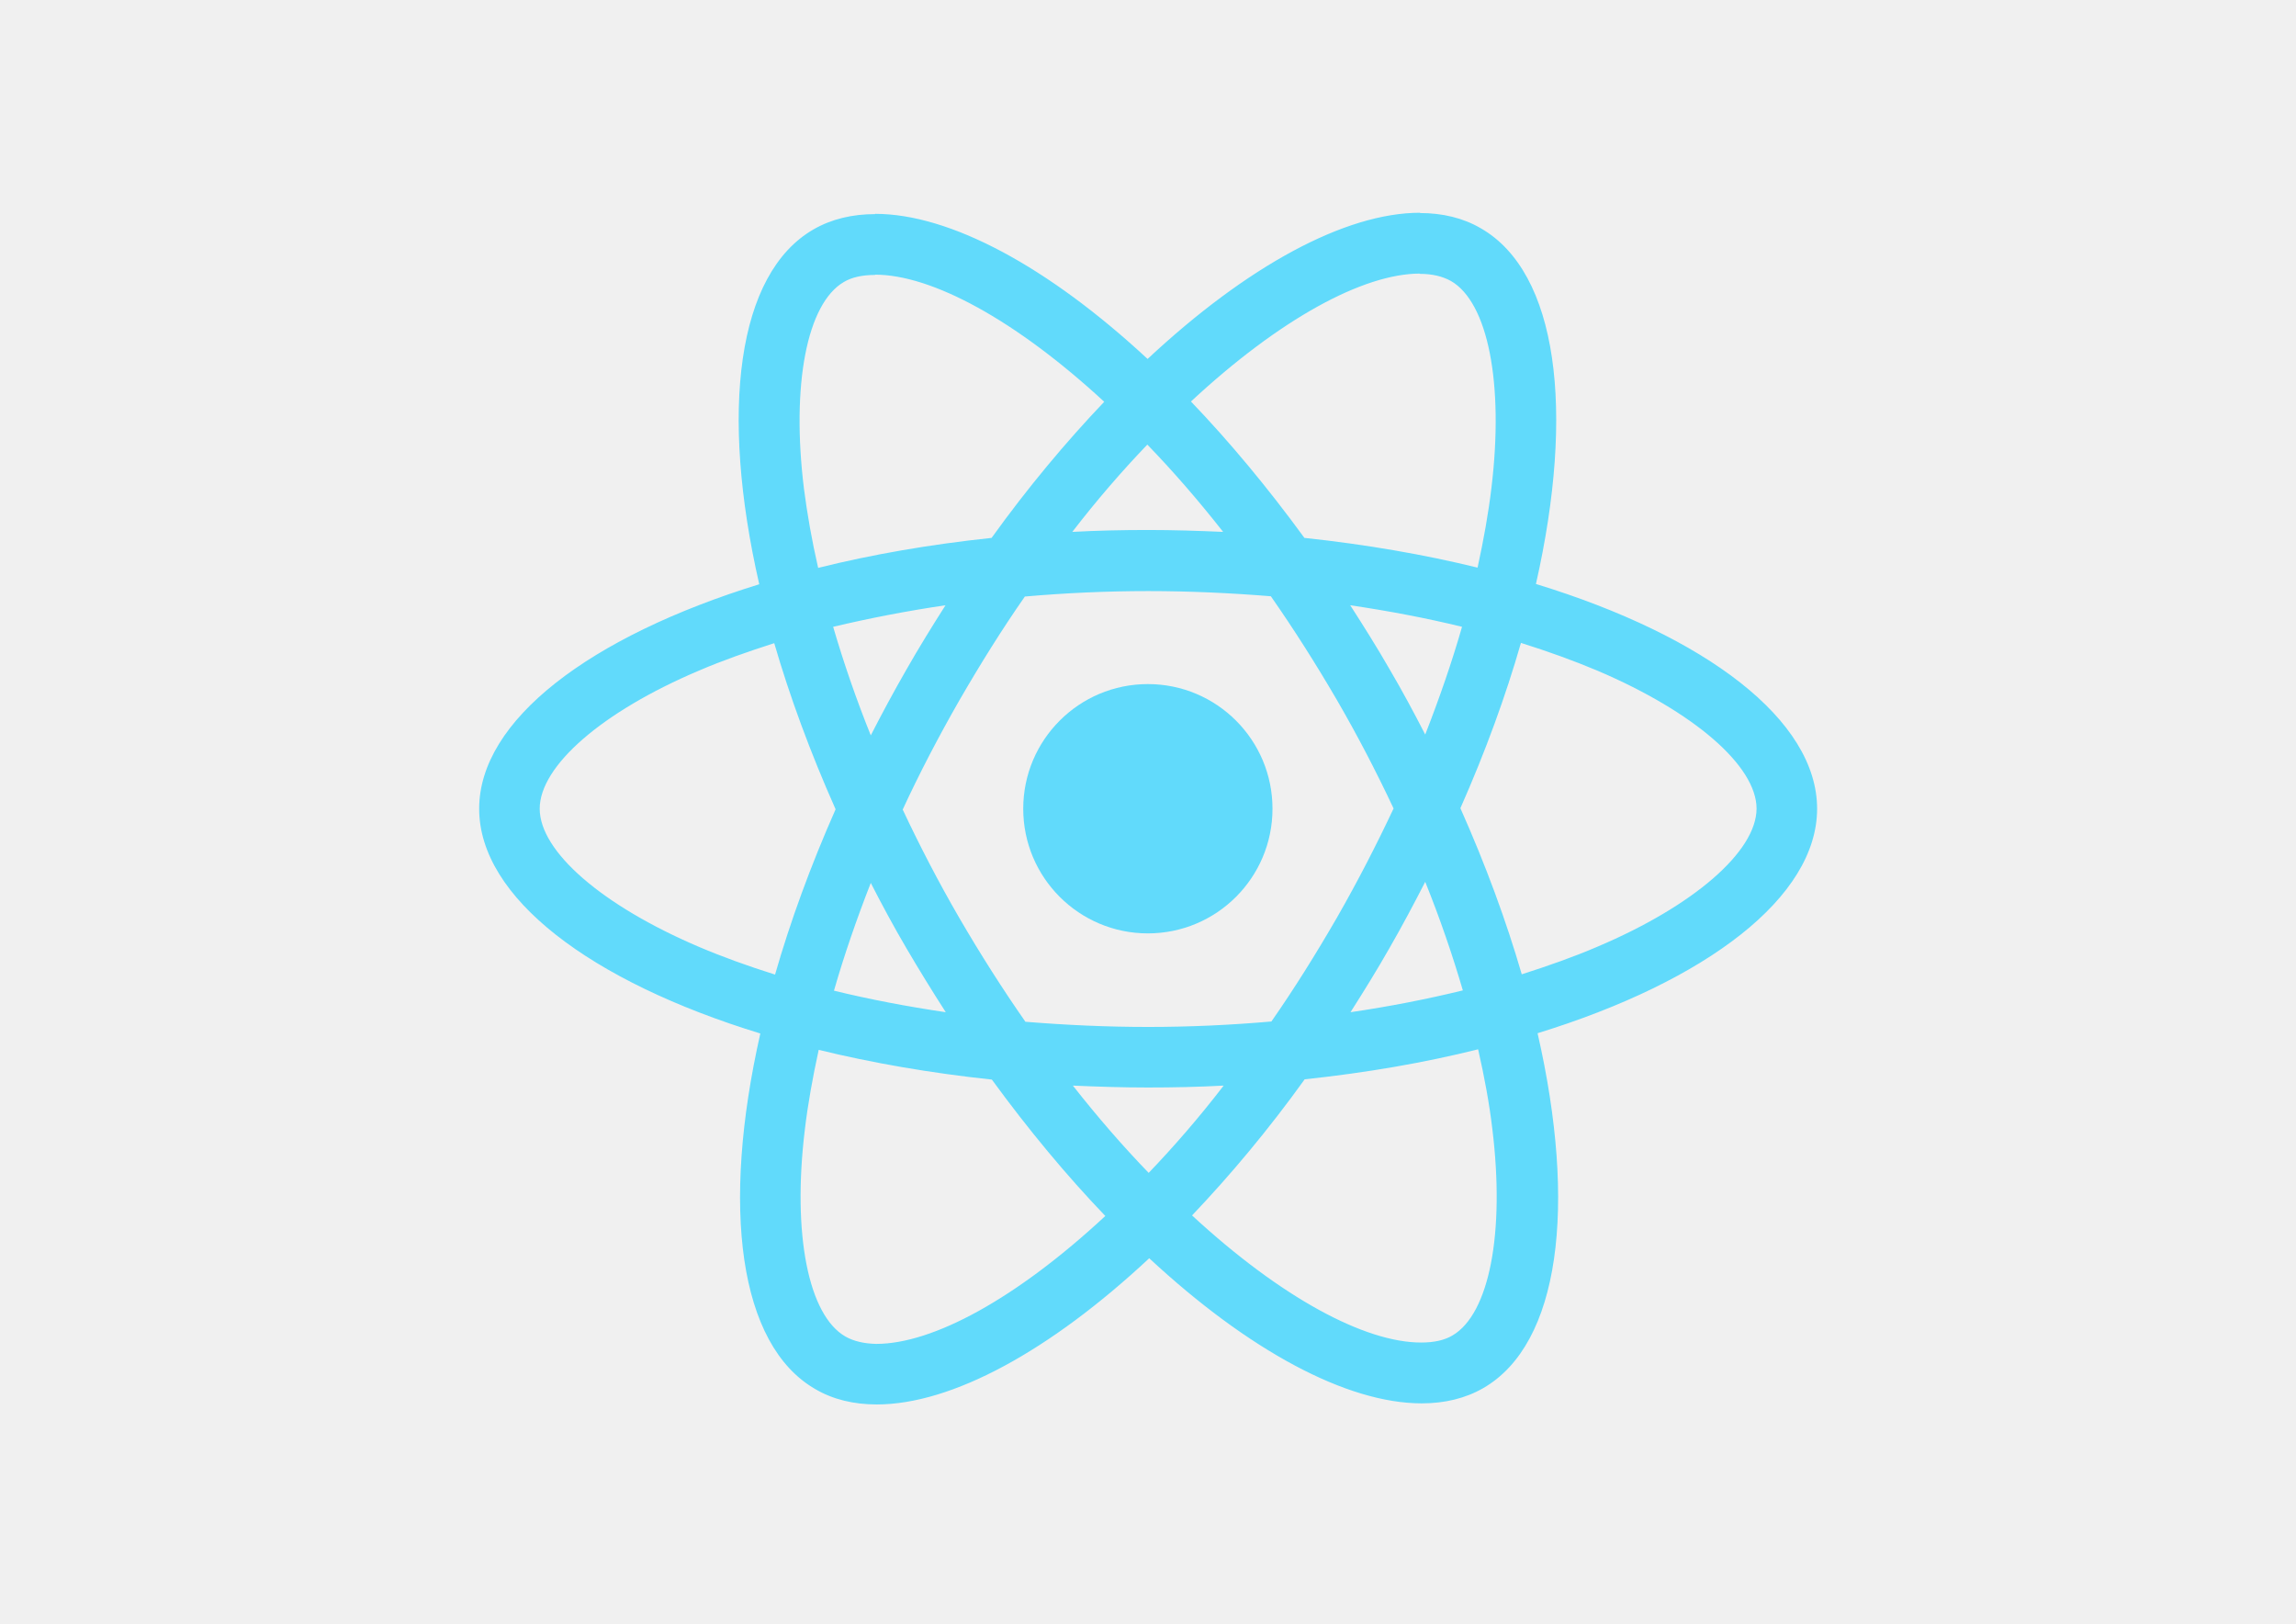
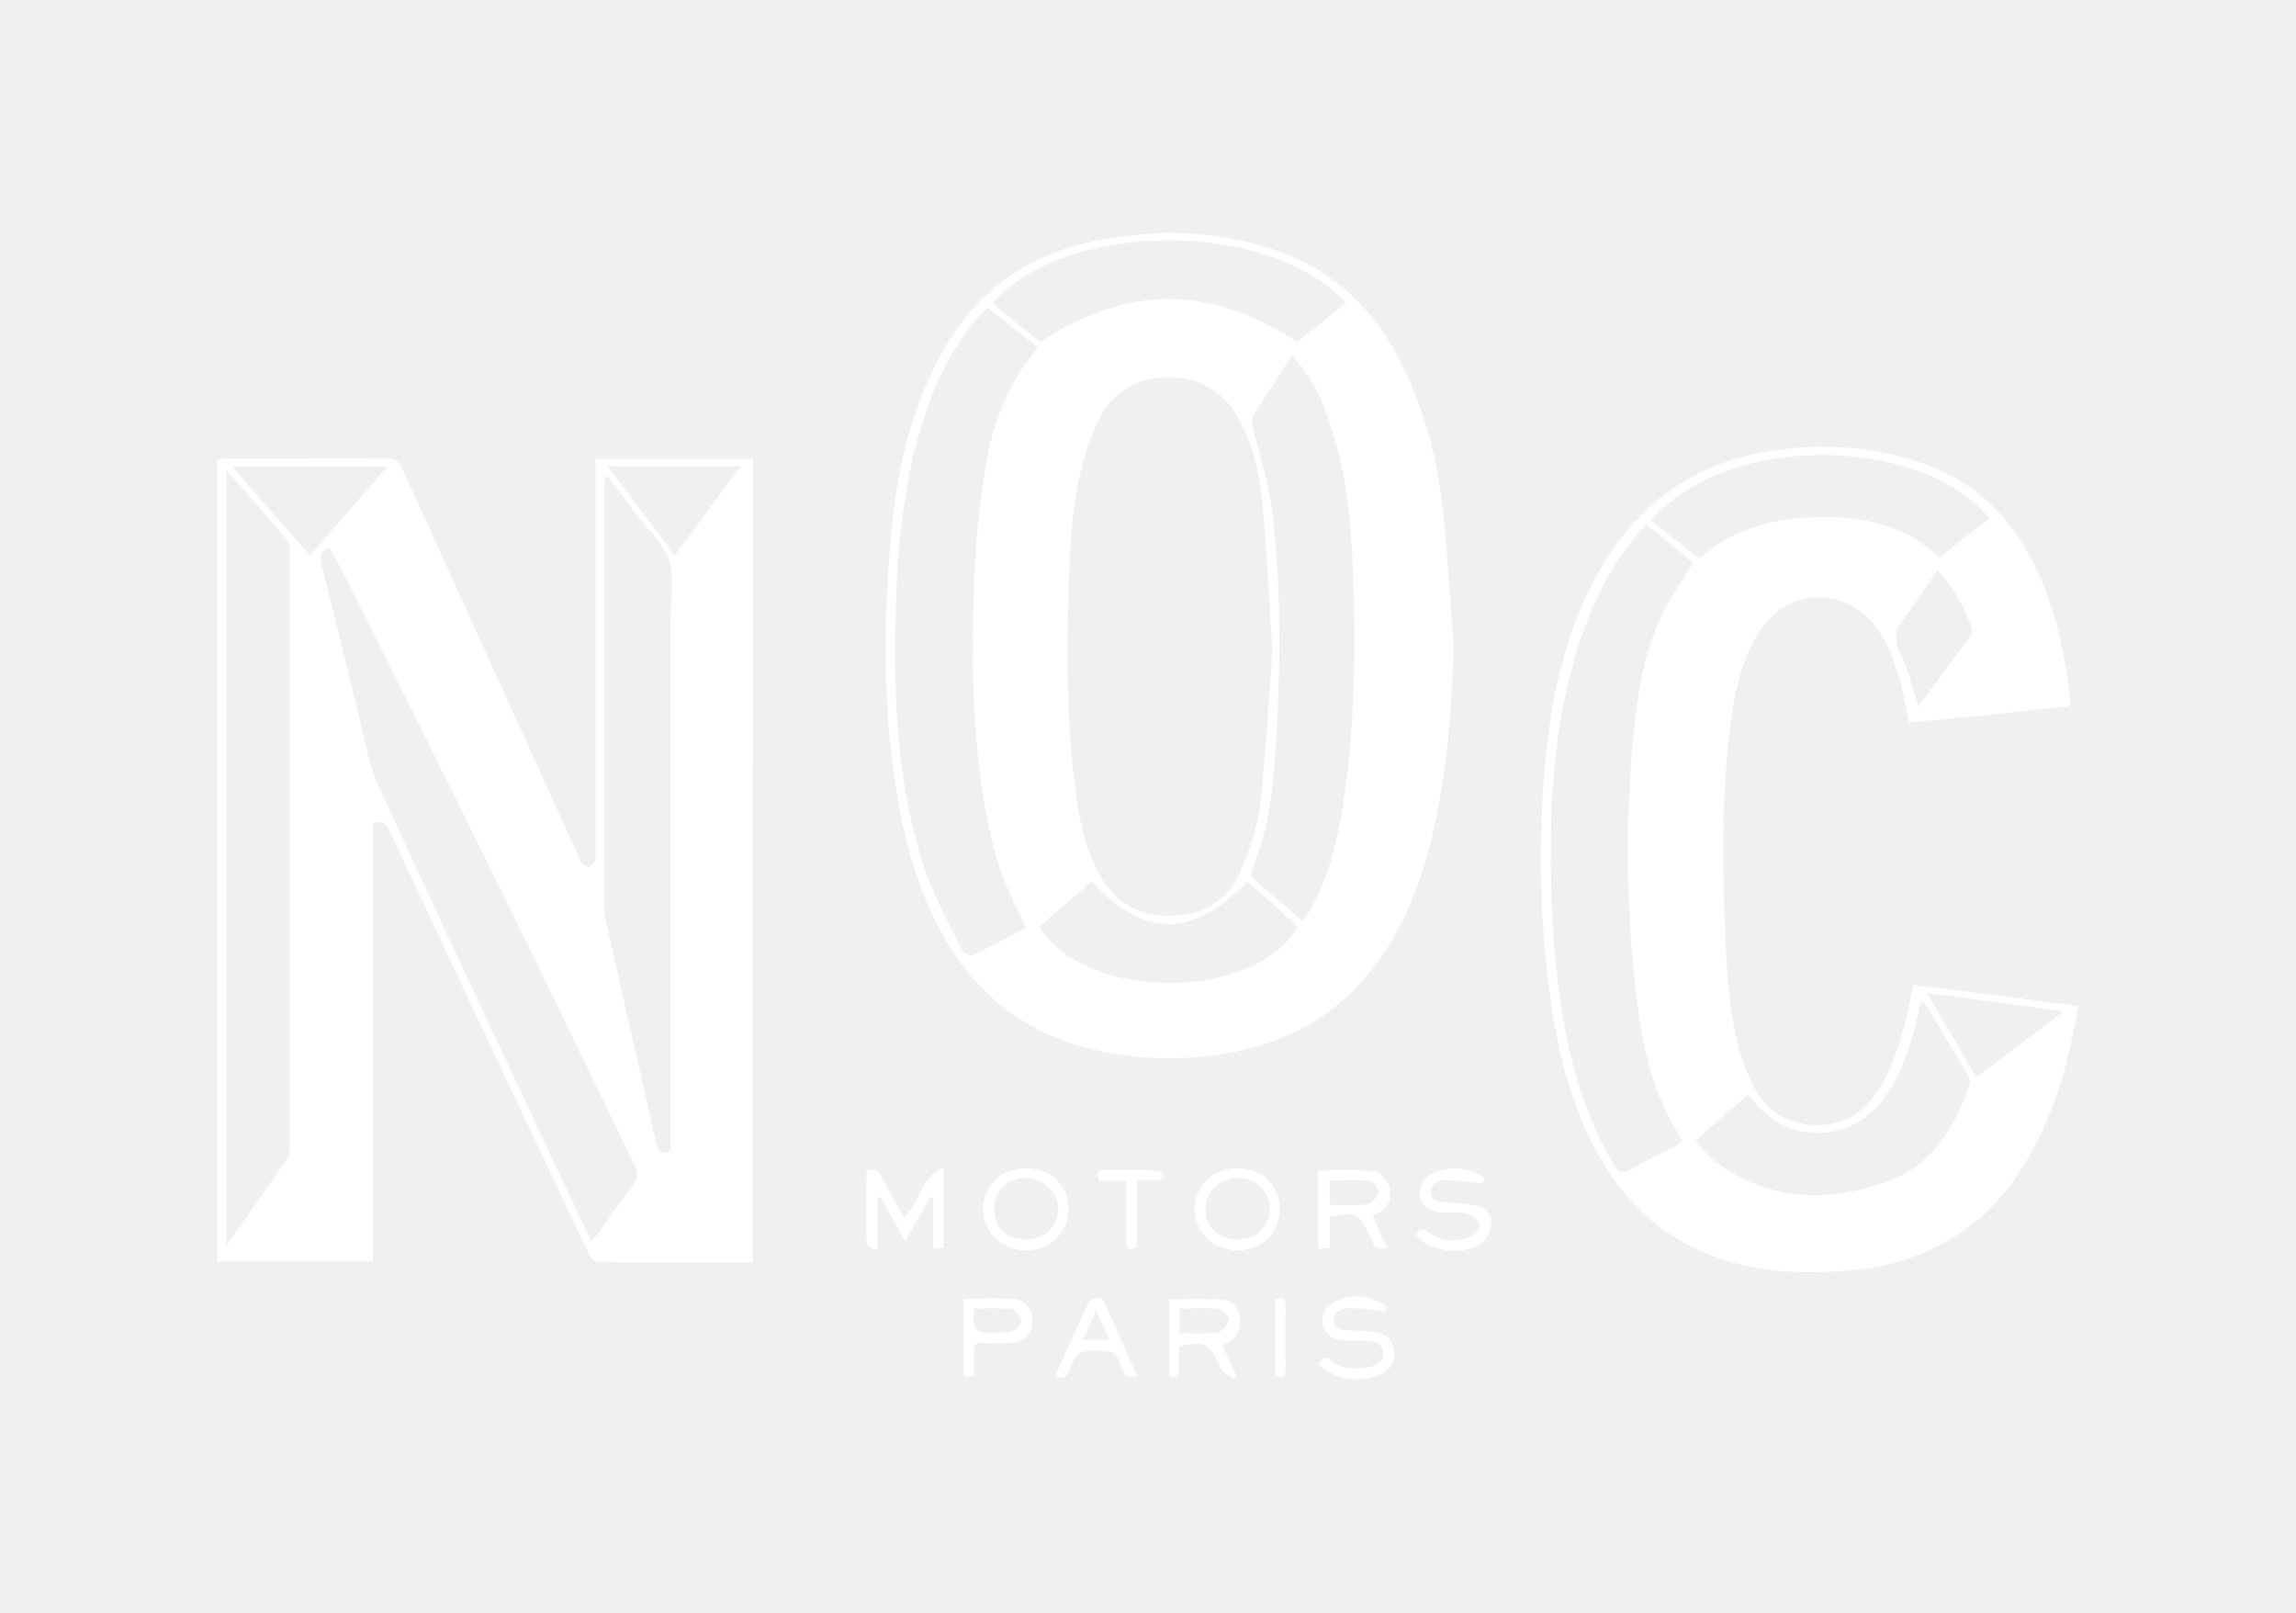
- <svg xmlns="http://www.w3.org/2000/svg" viewBox="0 0 841.9 595.3">
-   <g fill="#61DAFB">
-     <path d="M666.3 296.5c0-32.5-40.7-63.3-103.1-82.4 14.4-63.6 8-114.2-20.2-130.4-6.5-3.8-14.1-5.6-22.4-5.6v22.3c4.6 0 8.3.9 11.4 2.6 13.6 7.8 19.5 37.5 14.9 75.7-1.1 9.4-2.9 19.3-5.1 29.4-19.6-4.8-41-8.5-63.5-10.9-13.5-18.5-27.5-35.3-41.6-50 32.6-30.3 63.2-46.9 84-46.9V78c-27.5 0-63.5 19.6-99.9 53.6-36.4-33.8-72.4-53.2-99.9-53.2v22.3c20.7 0 51.4 16.5 84 46.6-14 14.7-28 31.4-41.3 49.9-22.6 2.4-44 6.1-63.6 11-2.3-10-4-19.7-5.2-29-4.7-38.2 1.1-67.9 14.6-75.8 3-1.8 6.9-2.6 11.5-2.6V78.5c-8.4 0-16 1.8-22.6 5.6-28.1 16.2-34.4 66.7-19.9 130.1-62.2 19.2-102.7 49.9-102.7 82.3 0 32.5 40.7 63.3 103.1 82.4-14.4 63.6-8 114.2 20.2 130.4 6.5 3.8 14.1 5.6 22.5 5.6 27.5 0 63.5-19.6 99.9-53.6 36.4 33.8 72.4 53.2 99.9 53.2 8.4 0 16-1.8 22.6-5.6 28.1-16.2 34.4-66.7 19.9-130.1 62-19.1 102.5-49.9 102.5-82.3zm-130.2-66.7c-3.7 12.9-8.3 26.2-13.5 39.5-4.1-8-8.4-16-13.1-24-4.6-8-9.5-15.8-14.4-23.4 14.2 2.1 27.9 4.7 41 7.9zm-45.8 106.5c-7.8 13.5-15.8 26.3-24.1 38.2-14.9 1.3-30 2-45.2 2-15.1 0-30.2-.7-45-1.9-8.3-11.9-16.4-24.6-24.2-38-7.6-13.1-14.5-26.4-20.8-39.8 6.2-13.4 13.2-26.8 20.7-39.9 7.8-13.5 15.8-26.3 24.1-38.2 14.9-1.3 30-2 45.2-2 15.1 0 30.2.7 45 1.9 8.3 11.9 16.4 24.6 24.2 38 7.6 13.1 14.5 26.4 20.8 39.8-6.3 13.4-13.2 26.8-20.7 39.9zm32.3-13c5.4 13.4 10 26.8 13.8 39.8-13.1 3.2-26.9 5.9-41.2 8 4.9-7.7 9.8-15.6 14.4-23.7 4.6-8 8.9-16.1 13-24.1zM421.2 430c-9.3-9.6-18.6-20.3-27.8-32 9 .4 18.2.7 27.5.7 9.4 0 18.7-.2 27.8-.7-9 11.7-18.3 22.4-27.5 32zm-74.4-58.9c-14.2-2.1-27.9-4.7-41-7.9 3.7-12.9 8.3-26.2 13.5-39.5 4.1 8 8.4 16 13.1 24 4.7 8 9.5 15.8 14.4 23.4zM420.7 163c9.3 9.6 18.6 20.3 27.8 32-9-.4-18.2-.7-27.5-.7-9.4 0-18.7.2-27.8.7 9-11.7 18.3-22.4 27.5-32zm-74 58.9c-4.9 7.7-9.8 15.6-14.4 23.7-4.6 8-8.9 16-13 24-5.4-13.4-10-26.8-13.8-39.8 13.1-3.1 26.9-5.8 41.2-7.9zm-90.5 125.2c-35.4-15.1-58.3-34.9-58.3-50.6 0-15.7 22.9-35.6 58.3-50.6 8.6-3.7 18-7 27.7-10.1 5.7 19.6 13.2 40 22.5 60.9-9.2 20.8-16.6 41.1-22.2 60.6-9.9-3.1-19.3-6.5-28-10.2zM310 490c-13.6-7.8-19.5-37.5-14.9-75.7 1.1-9.4 2.9-19.3 5.1-29.4 19.6 4.8 41 8.5 63.5 10.9 13.5 18.5 27.5 35.3 41.6 50-32.6 30.3-63.2 46.9-84 46.9-4.5-.1-8.3-1-11.3-2.7zm237.2-76.2c4.7 38.2-1.1 67.9-14.6 75.8-3 1.8-6.9 2.6-11.5 2.6-20.7 0-51.4-16.5-84-46.6 14-14.7 28-31.4 41.3-49.9 22.6-2.4 44-6.1 63.6-11 2.3 10.1 4.1 19.8 5.2 29.1zm38.5-66.7c-8.6 3.7-18 7-27.7 10.1-5.7-19.6-13.2-40-22.5-60.9 9.2-20.8 16.6-41.1 22.2-60.6 9.9 3.1 19.3 6.5 28.1 10.2 35.4 15.1 58.3 34.9 58.3 50.6-.1 15.7-23 35.6-58.4 50.6zM320.8 78.4z" />
-     <circle cx="420.9" cy="296.5" r="45.7" />
-     <path d="M520.5 78.1z" />
+ <svg xmlns="http://www.w3.org/2000/svg" version="1.1" id="Layer_1" x="0px" y="0px" viewBox="0 0 596 418.6" style="enable-background:new 0 0 596 418.6;" xml:space="preserve">
+   <style type="text/css">
+ 	.st0{fill:#FFFFFF;}
+ </style>
+   <g>
+     <path class="st0" d="M195.4,327.6c-13.6,0-26.9,0-40.1-0.1c-0.8,0-2-1.1-2.4-2c-6.6-13.8-13.1-27.7-19.7-41.6   c-10.8-22.8-21.5-45.7-32.2-68.5c-0.9-2-2-2.5-4.2-1.8c0,37.8,0,75.7,0,113.8c-13.6,0-26.9,0-40.4,0c0-69.3,0-138.6,0-208.2   c1-0.1,2-0.2,2.9-0.2c13.6,0,27.2,0,40.8-0.1c2.1,0,3.3,0.5,4.3,2.6c15.2,33.6,30.4,67.1,45.7,100.6c0.3,0.6,0.4,1.4,0.9,1.9   c0.6,0.5,1.5,1.1,2.1,0.9c0.6-0.2,1.1-1.1,1.4-1.8c0.2-0.6,0.1-1.4,0.1-2.1c0-32.8,0-65.5,0-98.3c0-1.2,0-2.3,0-3.6   c13.8,0,27.2,0,40.9,0C195.4,188.6,195.4,258,195.4,327.6z M58.8,122c0,67.4,0,133.8,0,201.2c5.7-8.1,10.9-15.4,16-22.8   c0.4-0.6,0.4-1.7,0.4-2.6c0-51.6,0-103.2,0-154.8c0-0.9-0.1-2.1-0.6-2.8C69.6,134.3,64.4,128.4,58.8,122z M153.6,322.3   c3.7-5.1,6.9-9.7,10.4-14.1c1.6-2.1,1.8-3.7,0.6-6.1c-9.5-19.3-18.7-38.8-28.2-58.1c-15.1-30.8-30.4-61.5-45.7-92.2   c-1.7-3.3-3.5-6.6-5.3-9.8c-2.1,1.1-2.5,2.3-2,4.3c3.2,12.8,6.3,25.6,9.5,38.4c1.6,6.4,2.6,13.2,5.3,19.1   c14,30.7,28.4,61.2,42.7,91.7C145,304.2,149.1,312.9,153.6,322.3z M157.7,123.6c-0.2,0.1-0.4,0.2-0.7,0.4c0,0.7-0.1,1.3-0.1,2   c0,36.6,0,73.2,0,109.8c0,1,0.1,2,0.3,2.9c4.4,19.4,8.8,38.8,13.2,58.3c0.5,2.4,1.6,2.6,3.7,1.6c0-1.1,0-2.3,0-3.5   c0-44.9,0-89.9,0-134.8c0-5,1-10.3-0.4-14.8c-1.4-4.4-5.4-7.9-8.3-11.8C162.8,130.4,160.3,127,157.7,123.6z M80.5,144.2   c6.7-7.8,13.2-15.3,20-23.1c-13.7,0-26.7,0-40.3,0C67.1,128.9,73.6,136.4,80.5,144.2z M157.7,121c5.9,7.9,11.6,15.3,17.5,23.1   c5.8-7.8,11.3-15.3,17.1-23.1C180.5,121,169.4,121,157.7,121z" />
+     <path class="st0" d="M377.3,167.3c-0.4,16.5-1.6,32.9-5.4,49c-3.1,13.3-8,25.9-16.8,36.6c-10.6,12.8-24.6,19.2-40.9,21.1   c-11,1.3-21.9,0.7-32.7-2.2c-19-5.1-31.6-17.4-39.7-34.9c-5.6-12.1-8.3-24.9-10-38c-2.4-18.4-2.3-36.8-0.9-55.2   c1.3-17.4,4.3-34.6,12.6-50.3c8.4-16.1,21.3-26.6,39.2-30.5c16.3-3.6,32.6-3.4,48.6,2.1c15.9,5.4,26.5,16.5,33.5,31.4   c5.7,12.1,8.7,25,10,38.3C375.9,145.5,376.5,156.4,377.3,167.3z M330.3,168.8c-0.9-13.7-1.5-26.2-2.6-38.6   c-0.7-7.3-2.4-14.4-5.9-21c-3.9-7.4-10.1-11.3-18.5-11.3c-8.4,0-14.6,3.9-18.3,11.5c-1.6,3.3-2.8,6.8-3.8,10.3   c-3,10.9-3.5,22.1-3.8,33.3c-0.5,17.3-0.5,34.5,1.7,51.7c0.9,7.4,2.4,14.6,5.8,21.4c3.9,7.6,10,11.6,18.6,11.6   c8.5,0,15.1-3.7,18.5-11.6c2.4-5.7,4.5-11.7,5.2-17.8C328.7,194.8,329.3,181.2,330.3,168.8z M266.3,240.8c-2.4-5.3-5-10.2-6.7-15.3   c-1.7-5.1-2.9-10.5-3.9-15.9c-3.3-18.7-3.5-37.5-2.9-56.4c0.3-9.6,1.1-19.2,2.5-28.7c1.8-12.5,5.5-24.4,14.2-34.3   c-4.5-3.5-8.9-6.9-13.2-10.3c-5.4,4.9-11.1,14.1-14.6,23.3c-6.8,17.9-8.7,36.6-9.2,55.5c-0.6,22.3,0.3,44.5,7.2,65.9   c2.5,7.7,6.6,14.8,10.1,22.1c0.3,0.7,2,1.5,2.6,1.2C257.2,245.7,261.8,243.2,266.3,240.8z M335.4,92.2c-3.6,5.6-7,10.8-10.3,16.1   c-0.4,0.7-0.1,2,0.2,3c1.6,6.8,3.9,13.6,4.8,20.5c2.6,20.5,2.3,41.2,1.1,61.8c-0.7,11-1.9,21.9-6.3,32.3c-0.2,0.6,0.1,1.8,0.5,2.2   c4.2,3.7,8.4,7.2,12.8,11c0.9-1.4,1.6-2.5,2.3-3.7c4.4-8,6.6-16.8,8-25.7c3.3-20.7,3.5-41.5,2.7-62.3c-0.5-12.4-1.8-24.7-5.7-36.6   C343.5,104,340.5,97.8,335.4,92.2z M270,88.8c22.6-14.9,44.5-14.9,66.8,0c4-3.2,8.3-6.7,12.6-10.2c-20.8-22.4-73.7-20.9-91.8,0.1   C261.9,82.2,266.2,85.7,270,88.8z M269.8,240.5c11.9,19.5,55.8,19.5,67.1,0c-4.3-3.9-8.7-7.8-13.1-11.7   c-14.3,14.7-26.8,14.7-40.4,0C278.9,232.6,274.4,236.5,269.8,240.5z" />
+     <path class="st0" d="M495.5,187.5c-1.5-8.3-3.1-16.3-7.5-23.3c-7.6-12.2-23.9-12.2-31.5,0c-4.4,7-6.1,15-7.2,23.1   c-2.6,19.6-2.2,39.4-1.3,59.1c0.5,9.7,1.3,19.4,4.3,28.7c0.9,2.8,2.2,5.5,3.6,8.1c6,10.8,22.7,12.2,30.4,1.5   c4.7-6.5,7-13.9,8.8-21.6c0.6-2.4,1-4.8,1.5-7.5c14.3,1.8,28.5,3.6,42.9,5.5c-2.8,15.9-6.9,31-16.1,44.3   c-5.2,7.6-11.8,13.6-20,17.8c-6.8,3.6-14.2,5.7-21.8,6.4c-12.9,1.2-25.8,0.9-38.1-4.1c-15.4-6.1-25.3-17.6-31.9-32.4   c-4.5-10.1-7.2-20.8-8.8-31.7c-3.1-20.7-3.6-41.5-1.8-62.3c1.6-17.6,5.1-34.7,13.8-50.3c10-18.1,25.3-29,45.7-31.9   c13.3-1.9,26.6-1,39.3,3.6c14.8,5.4,24.4,16.2,30.3,30.5c4,9.6,6,19.7,7.2,29.9c0.1,0.7,0,1.4,0,2.3   C523.5,184.8,509.6,186.2,495.5,187.5z M427.3,136.1c-1.1,1.3-2,2.3-2.9,3.3c-7.1,8.7-11.8,18.8-15.1,29.5   c-6.1,20.1-7.2,40.7-6.6,61.6c0.4,15.3,1.7,30.5,5.5,45.4c2.4,9.4,5.9,18.3,10.9,26.6c1.1,1.8,2.1,2.2,4,1.1   c3.9-2.2,7.9-4.2,11.8-6.2c0.7-0.3,1.2-0.8,1.9-1.3c-7.6-11.4-10.4-24.2-12-37.3c-2.8-23.8-3-47.7-0.4-71.6   c1.1-9.9,3-19.7,7.5-28.6c2.1-4.3,5-8.2,7.6-12.5C435.7,142.9,431.7,139.7,427.3,136.1z M440.2,296c0.7,0.9,1.2,1.7,1.8,2.3   c1.3,1.3,2.4,2.6,3.9,3.7c14.1,10,29.4,10.1,44.8,4.3c11.2-4.2,16.8-14,20.6-24.8c0.3-0.7-0.2-1.9-0.6-2.7   c-3.4-5.7-6.8-11.4-10.2-17.1c-0.4-0.7-1-1.3-1.4-1.9c-0.4,0.2-0.5,0.3-0.5,0.3c-0.2,0.9-0.4,1.7-0.6,2.6c-1.9,8-4.1,16-9.2,22.7   c-8.7,11.6-25.3,11.5-33.9-0.1c-0.3-0.4-0.6-0.7-1.1-1.2C449.1,288,444.8,291.9,440.2,296z M428.5,135c4.3,3.4,8.3,6.7,12.6,10   c9-8.1,19.8-10.6,31.3-10.8c11.5-0.2,22.3,2.1,31,10.5c4.5-3.5,8.8-6.9,13-10.2C500.7,114.5,450.6,110.6,428.5,135z M498,183.4   c4.7-6.3,9.2-12.5,13.6-18.6c0.3-0.5,0.4-1.4,0.2-1.9c-1.9-5.4-4.6-10.4-8.9-14.9c-3,4.5-5.7,8.8-8.8,12.7   c-2.3,2.9-2.6,5.3-0.9,8.7C495.3,173.7,496.4,178.5,498,183.4z M535,263c-0.1-0.2-0.2-0.5-0.3-0.7c-11.3-1.5-22.5-3-34.5-4.6   c4.5,7.6,8.6,14.7,12.8,21.9C520.6,273.9,527.8,268.5,535,263z" />
+     <path class="st0" d="M224.9,304c1.9-0.8,3-0.4,3.9,1.3c1.9,3.6,3.9,7.1,5.9,10.7c4.2-3.6,4-10.5,10.2-13c0,7.4,0,14,0,20.9   c-0.8,0-1.6,0.1-2.6,0.2c0-4.6,0-8.9,0-13.2c-0.3-0.1-0.5-0.2-0.8-0.3c-2.1,3.7-4.2,7.5-6.5,11.5c-2.3-4-4.4-7.7-6.5-11.4   c-0.2,0.1-0.5,0.1-0.7,0.2c0,4.3,0,8.6,0,12.8c-0.3,0.2-0.5,0.5-0.8,0.7c-0.7-0.6-2.1-1.2-2.1-1.8   C224.8,316.3,224.9,310.1,224.9,304z" />
+     <path class="st0" d="M360.1,323.8c-2.3,0.7-3.4,0.1-3.9-1.8c-0.2-0.6-0.5-1.1-0.8-1.6c-2.7-5.6-3.5-6-10.2-4.6c0,2.6,0,5.2,0,8.1   c-1,0.1-1.8,0.1-3,0.2c0-3.6,0-6.9,0-10.3c0-3.3,0-6.5,0-10c5.1,0,10-0.3,14.9,0.2c1.3,0.1,3,2.5,3.5,4.1c0.8,2.3,0.1,4.7-2.1,6.3   c-0.6,0.4-1.4,0.7-2.2,1.2C357.5,318.4,358.8,321,360.1,323.8z M345.2,312.7c3.4,0,6.6,0.3,9.6-0.1c1.2-0.2,2.7-1.9,3.1-3.2   c0.2-0.7-1.5-2.8-2.5-2.9c-3.4-0.4-6.8-0.1-10.3-0.1C345.2,308.5,345.2,310.4,345.2,312.7z" />
+     <path class="st0" d="M303.5,357.2c0-6.6,0-13.2,0-20c4.7,0,9.3-0.2,13.9,0.1c2.2,0.1,3.8,1.7,4.3,3.9c0.5,2.4,0.2,4.8-1.9,6.5   c-0.7,0.5-1.5,0.9-2.5,1.5c1.2,2.6,2.5,5.3,3.7,7.9c-0.2,0.3-0.4,0.5-0.6,0.8c-1-0.7-2.2-1.3-3.1-2.1c-0.5-0.4-0.6-1.2-0.9-1.8   c-2.6-5.5-3.6-6-10.4-4.6c0,2-0.1,4,0,6.1C306.1,357.3,305.4,357.9,303.5,357.2z M306.2,346c3.4,0,6.7,0.3,9.9-0.2   c1.2-0.2,2.7-2,2.9-3.3c0.1-0.8-1.8-2.7-3-2.8c-3.2-0.4-6.4-0.1-9.8-0.1C306.2,341.9,306.2,343.9,306.2,346z" />
+     <path class="st0" d="M277.3,313.7c0,6.2-4.6,10.8-10.9,10.8c-6.2,0.1-11.2-4.6-11.2-10.6c-0.1-6.1,4.7-10.7,11-10.7   C272.7,303.2,277.3,307.5,277.3,313.7z M266.3,321.7c4.7,0,8.3-3.3,8.4-7.8c0.1-4.4-3.8-8.2-8.4-8.2c-4.7,0-8.2,3.4-8.2,8   C258,318.6,261.3,321.7,266.3,321.7z" />
+     <path class="st0" d="M342.2,354.1c0.9-1.6,1.7-2.3,3.3-1c2.9,2.4,6.5,2.3,9.9,1.7c1.9-0.3,3.8-1.3,3.7-3.6c-0.1-2.3-2.1-3-4-3.2   c-2.1-0.2-4.2,0-6.2-0.1c-2.6-0.1-4.7-1.3-5.4-3.8c-0.8-2.8,0.6-4.8,3-6.2c4-2.4,9.7-1.8,13.7,1.4c-0.4,0.6-0.9,1.2-0.8,1.1   c-3.5-0.4-6.5-0.9-9.4-0.9c-2,0-3.9,1-3.8,3.3c0.1,2.4,2.2,2.4,4,2.5c2.5,0.1,5,0.1,7.4,0.6c2.5,0.5,4.1,2.2,4.3,5   c0.2,2.9-1.2,4.8-3.7,5.8C352.4,359,347.1,358.4,342.2,354.1z" />
+     <path class="st0" d="M332.2,313.8c0,6.2-4.7,10.8-11,10.7c-6.2,0-11.1-4.7-11.1-10.7c0-6.1,4.7-10.6,11.1-10.6   C327.6,303.2,332.2,307.6,332.2,313.8z M321.3,321.7c4.7,0,8.2-3.3,8.3-7.8c0.1-4.5-3.6-8.2-8.3-8.2c-4.7,0-8.4,3.5-8.4,8.1   C312.9,318.5,316.3,321.7,321.3,321.7z" />
+     <path class="st0" d="M367.6,320.5c0.9-1.8,1.9-1.7,3.3-0.6c3.2,2.3,6.9,2.5,10.5,1.3c1.2-0.4,2.9-2.3,2.8-3.1   c-0.3-1.3-1.9-2.7-3.2-3.1c-1.9-0.6-4.1-0.2-6.2-0.3c-3.5-0.1-5.7-1.6-6.2-4.4c-0.5-2.5,1.3-5.3,4.4-6.3c4.4-1.4,8.6-0.9,12.5,1.8   c-0.5,0.8-0.9,1.4-0.8,1.3c-3.7-0.3-6.8-0.8-9.9-0.8c-1.8,0-3.6,1.1-3.4,3.4c0.2,2.3,2.2,2.2,3.9,2.3c2.8,0.3,5.7,0.4,8.5,1   c2.3,0.5,3.5,2.6,3.3,4.7c-0.2,1.8-1.2,3.9-2.5,5C380.7,325.7,370.9,325.3,367.6,320.5z" />
+     <path class="st0" d="M295.2,357.1c-2.4,0.8-3.2-0.1-3.9-1.8c-0.6-1.6-1.4-4-2.6-4.3c-2.6-0.7-5.6-0.7-8.2,0   c-1.3,0.3-2.1,2.8-2.8,4.5c-0.8,1.8-1.7,2.5-3.8,1.6c2.9-6.3,5.7-12.7,8.6-18.9c0.8-1.7,3.4-1.8,4.2-0.1   C289.6,344.4,292.3,350.7,295.2,357.1z M281.1,347.7c2.4,0,4.4,0,6.8,0c-1.1-2.5-2.1-4.7-3.4-7.5   C283.3,343,282.3,345.2,281.1,347.7z" />
+     <path class="st0" d="M250.1,337.1c4.7,0,8.9-0.2,13.1,0.1c3,0.2,4.9,2.6,4.8,5.7c-0.1,3.2-2,5.4-5,5.6c-2.7,0.2-5.4,0.1-8,0   c-1.7-0.1-2.3,0.6-2.2,2.2c0.1,2.1,0,4.1,0,6.4c-1.4,0.4-2.6,0.9-2.7-1.3C250.1,349.7,250.1,343.6,250.1,337.1z M252.8,339.6   c0,1.8-0.2,3.1,0.1,4.3c0.2,0.7,1,1.7,1.6,1.8c2.7,0.2,5.4,0.3,8-0.1c1-0.2,2.7-1.8,2.6-2.7c-0.1-1.2-1.5-3-2.5-3.2   C259.5,339.4,256.3,339.6,252.8,339.6z" />
+     <path class="st0" d="M295.1,306.2c0,6.1,0,11.9,0,17.5c-2.3,1-2.8,0-2.7-1.8c0-5,0-10.1,0-15.4c-2.5,0-4.7,0-6.9,0   c-0.9-1.9-0.8-2.8,1.3-2.8c4.6,0,9.1,0,13.7,0.1c0.6,0,1.2,0.8,1.8,1.3c-0.6,0.4-1.2,1.2-1.8,1.2   C298.9,306.3,297.2,306.2,295.1,306.2z" />
+     <path class="st0" d="M331,357.2c0-6.8,0-13.4,0-20c1.9-0.7,2.7-0.3,2.7,1.8c-0.1,5.4-0.1,10.9,0,16.3   C333.7,357.4,332.9,357.8,331,357.2z" />
  </g>
</svg>
